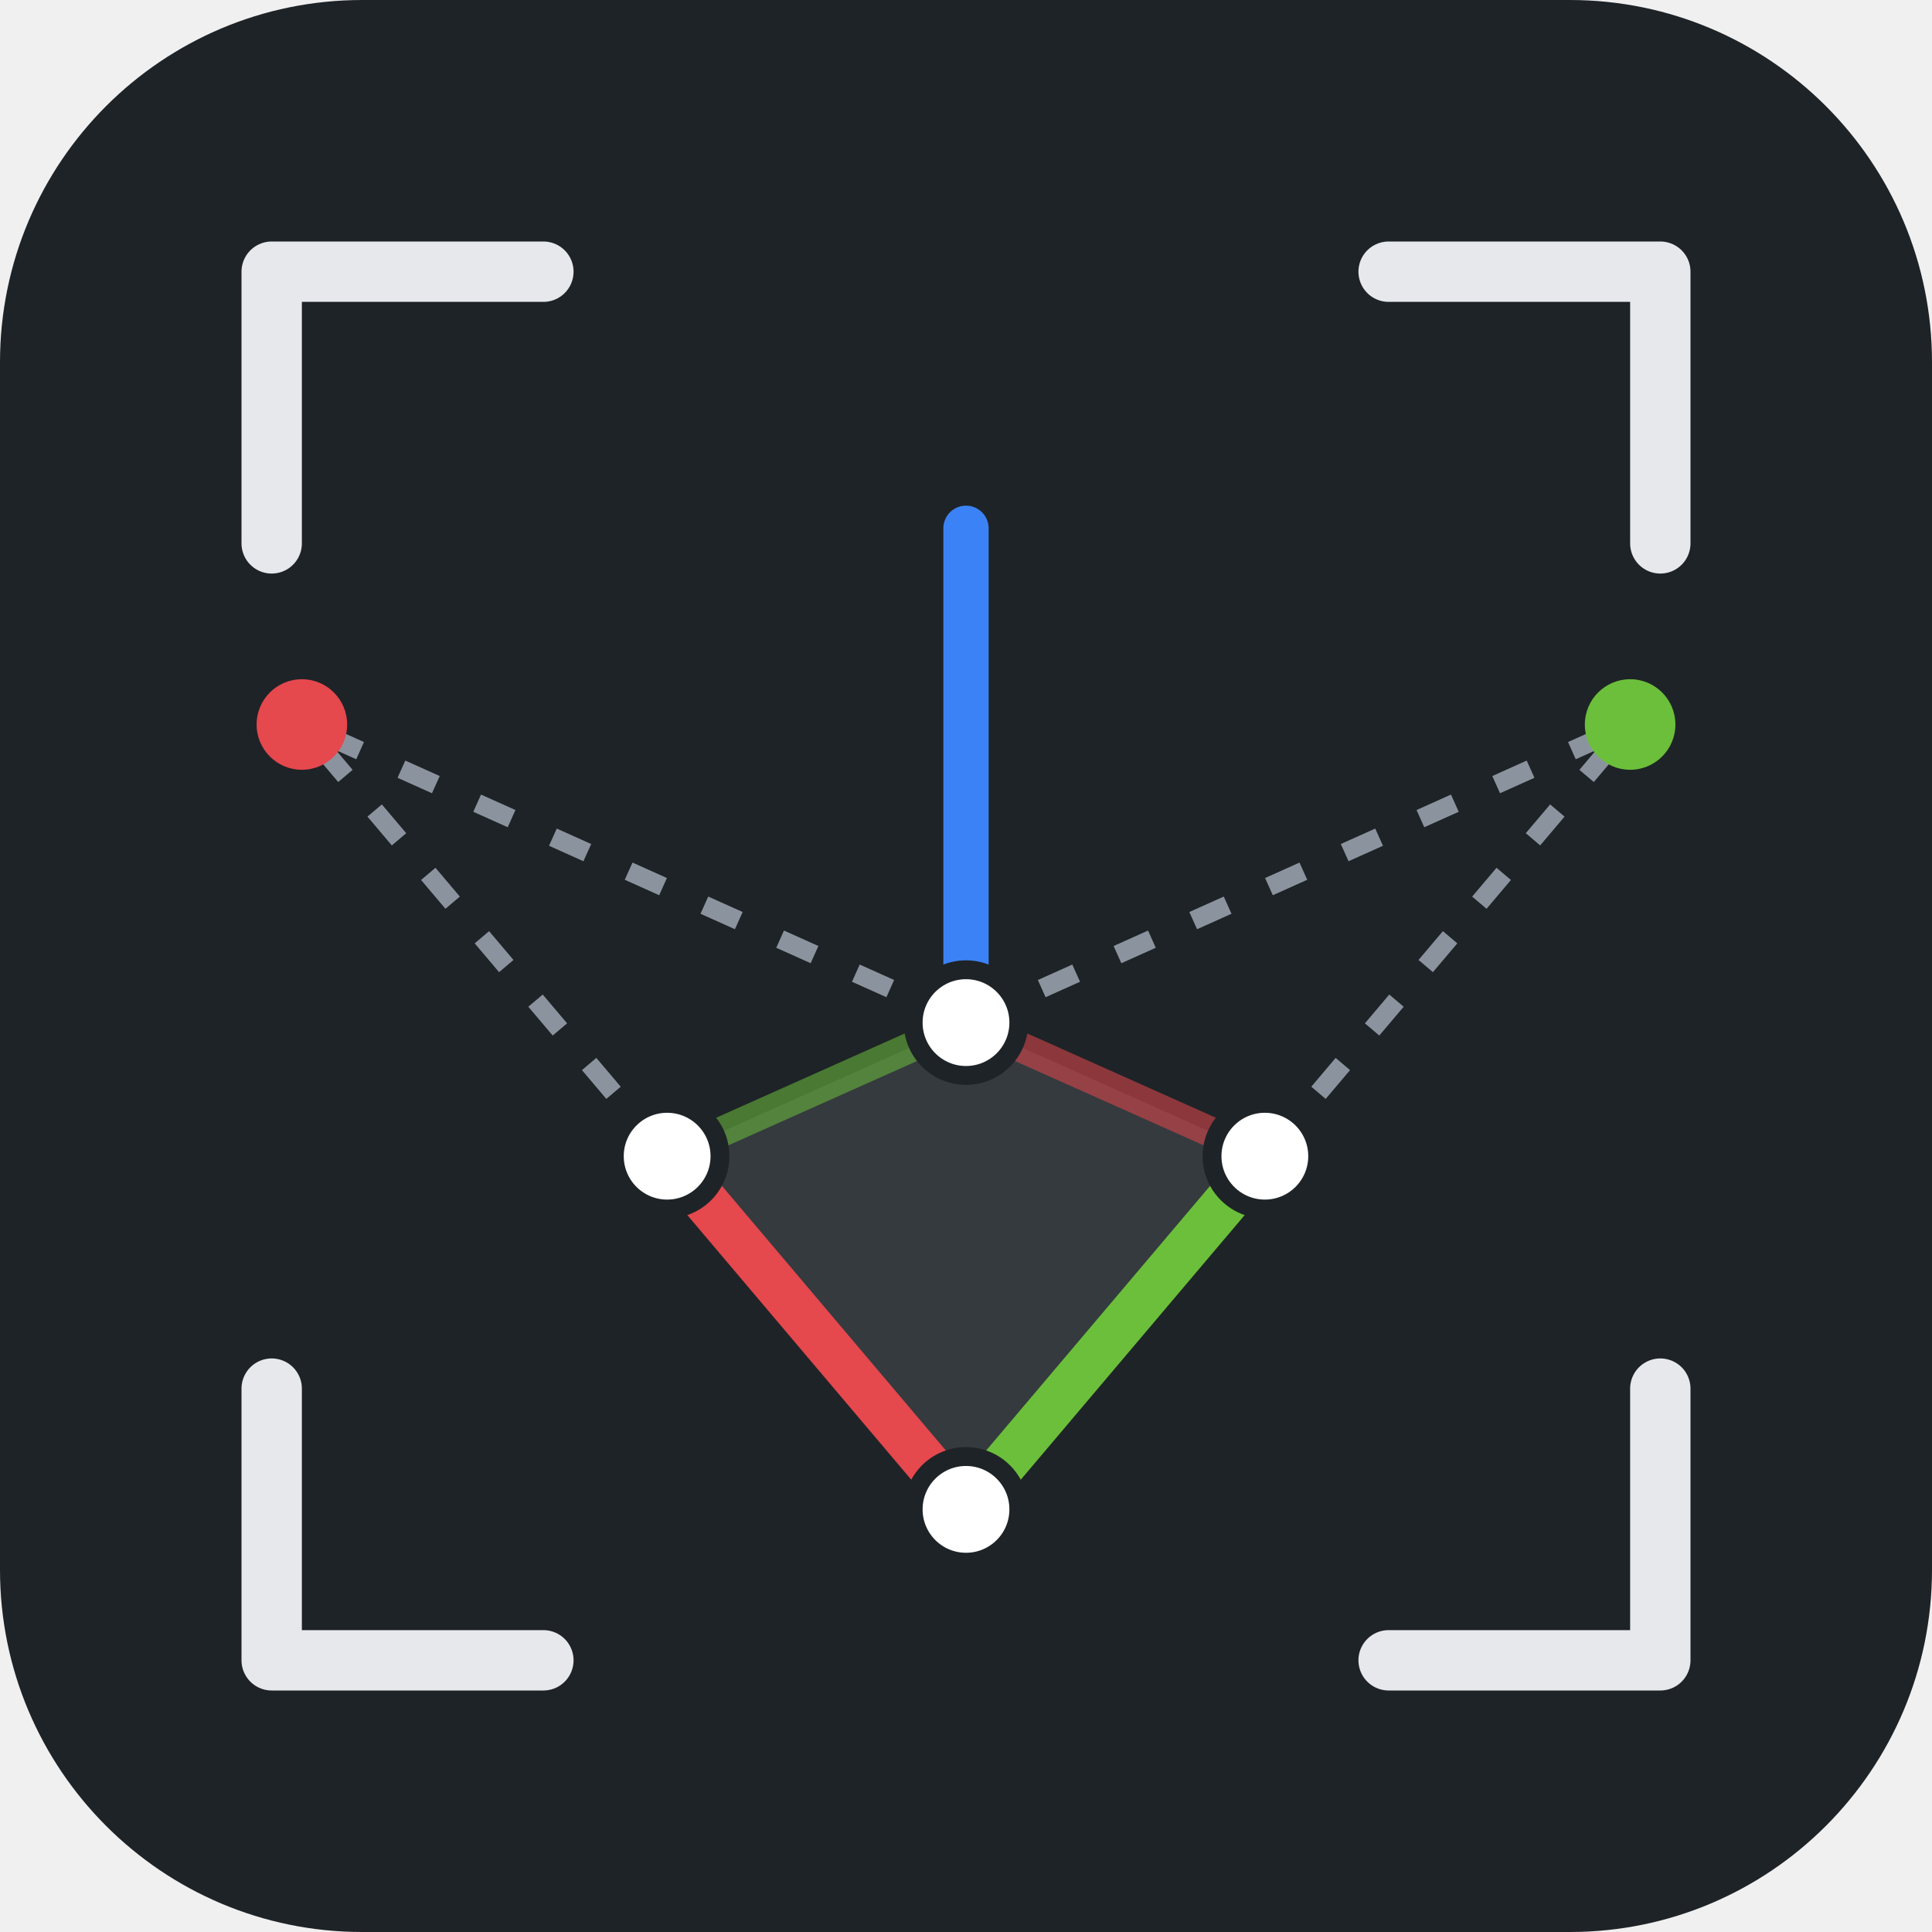
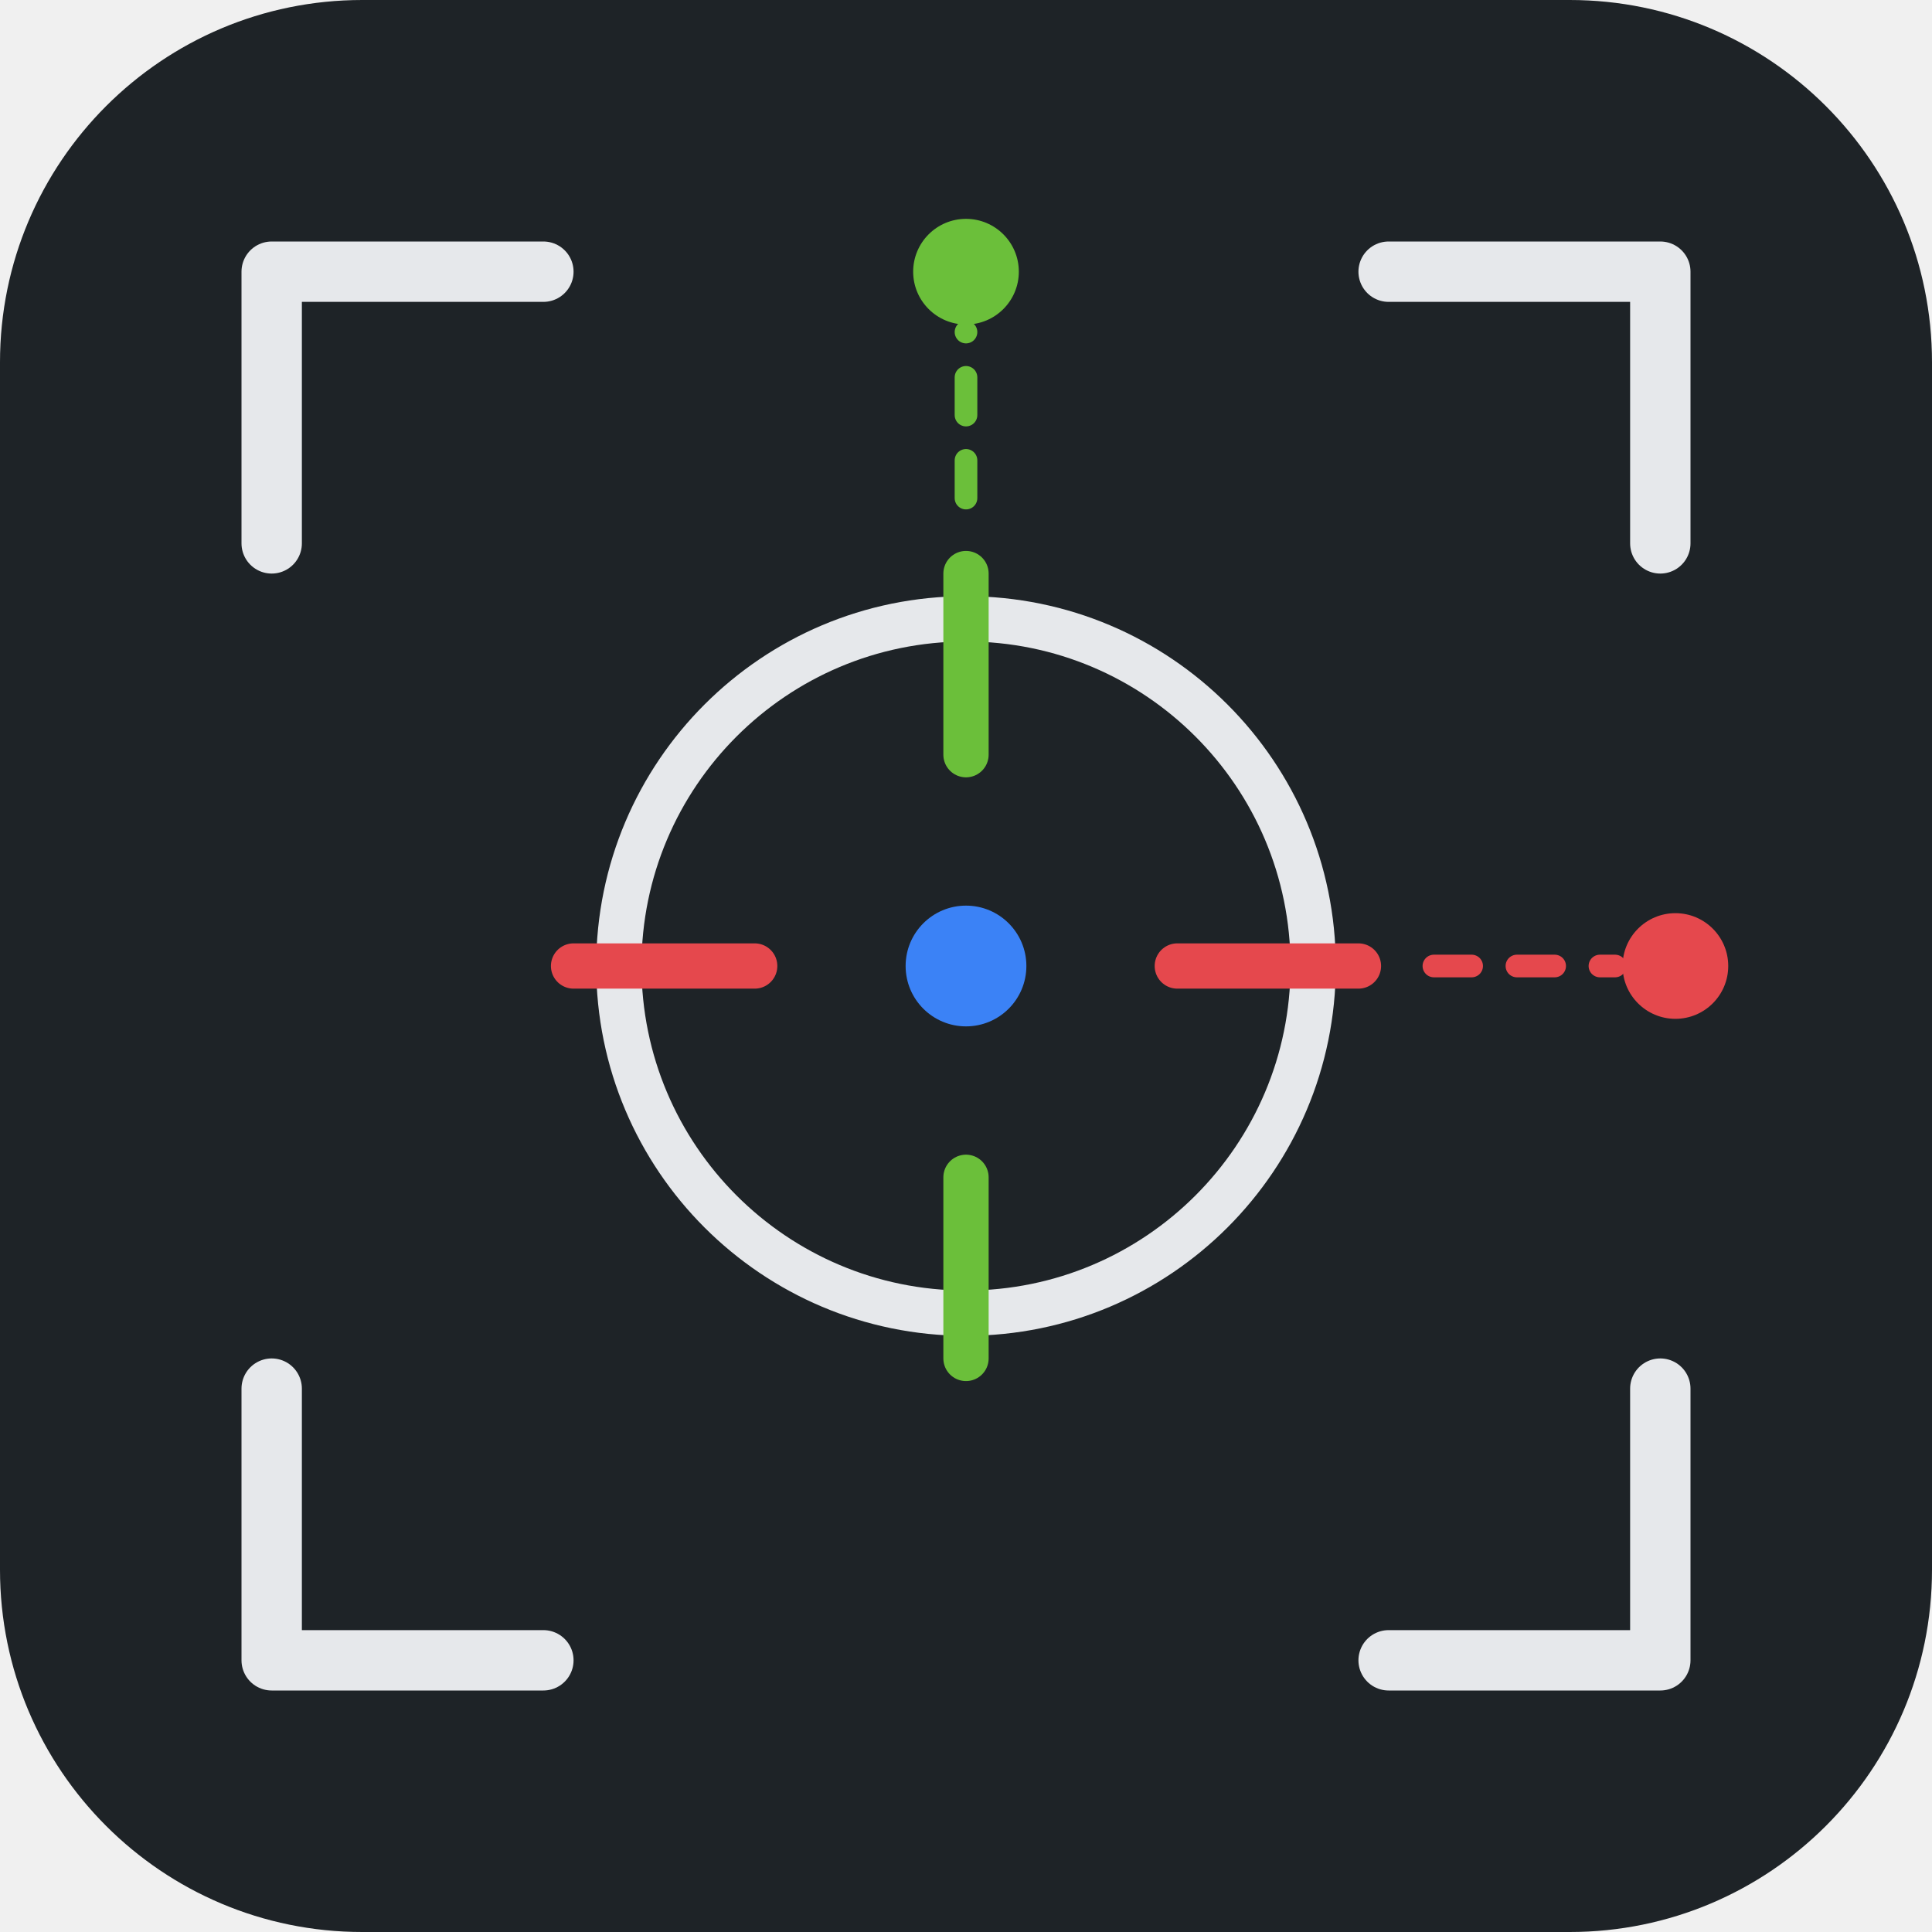
<svg xmlns="http://www.w3.org/2000/svg" viewBox="0 0 256 256" width="256" height="256" role="img" aria-label="FTC – Fit The Camera">
  <rect width="256" height="256" rx="48" fill="#1E2327" />
  <g fill="none" stroke="#E6E8EB" stroke-width="8" stroke-linecap="round" stroke-linejoin="round">
    <path d="M36 72V36H72" />
    <path d="M184 36H220V72" />
    <path d="M220 184V220H184" />
    <path d="M72 220H36V184" />
  </g>
-   <g stroke="#8B949E" stroke-width="2.5" stroke-dasharray="5 6">
-     <line x1="88.4" y1="153.2" x2="40" y2="96" />
-     <line x1="128" y1="135.5" x2="40" y2="96" />
-     <line x1="167.6" y1="153.2" x2="216" y2="96" />
-     <line x1="128" y1="135.5" x2="216" y2="96" />
+   <circle cx="128" cy="128" r="46" fill="none" stroke="#E6E8EB" stroke-width="6" />
+   <g stroke-width="6" stroke-linecap="round">
+     <line x1="76" y1="128" x2="100" y2="128" stroke="#E5484D" />
+     <line x1="156" y1="128" x2="180" y2="128" stroke="#E5484D" />
+     <line x1="128" y1="76" x2="128" y2="100" stroke="#6BBF3A" />
+     <line x1="128" y1="156" x2="128" y2="180" stroke="#6BBF3A" />
  </g>
-   <polygon points="128,200 88.4,153.2 128,135.5 167.6,153.2" fill="#E6E8EB" fill-opacity="0.12" />
-   <line x1="128" y1="135.5" x2="88.4" y2="153.2" stroke="#6BBF3A" stroke-width="4" stroke-opacity="0.55" />
-   <line x1="128" y1="135.5" x2="167.6" y2="153.2" stroke="#E5484D" stroke-width="4" stroke-opacity="0.55" />
-   <line x1="128" y1="200" x2="88.4" y2="153.2" stroke="#E5484D" stroke-width="6" stroke-linecap="round" />
-   <line x1="128" y1="200" x2="167.6" y2="153.2" stroke="#6BBF3A" stroke-width="6" stroke-linecap="round" />
-   <line x1="128" y1="135.5" x2="128" y2="70" stroke="#3B82F6" stroke-width="6" stroke-linecap="round" />
-   <circle cx="40" cy="96" r="6" fill="#E5484D" />
-   <circle cx="216" cy="96" r="6" fill="#6BBF3A" />
-   <g fill="#FFFFFF" stroke="#1E2327" stroke-width="2.5">
-     <circle cx="128" cy="200" r="7" />
-     <circle cx="88.4" cy="153.2" r="7" />
-     <circle cx="167.6" cy="153.2" r="7" />
-     <circle cx="128" cy="135.5" r="7" />
+   <g stroke-width="3" stroke-dasharray="5 6" stroke-linecap="round">
+     <line x1="190" y1="128" x2="214" y2="128" stroke="#E5484D" />
+     <line x1="128" y1="66" x2="128" y2="44" stroke="#6BBF3A" />
  </g>
+   <circle cx="222" cy="128" r="7" fill="#E5484D" />
+   <circle cx="128" cy="36" r="7" fill="#6BBF3A" />
+   <circle cx="128" cy="128" r="8" fill="#3B82F6" />
</svg>
